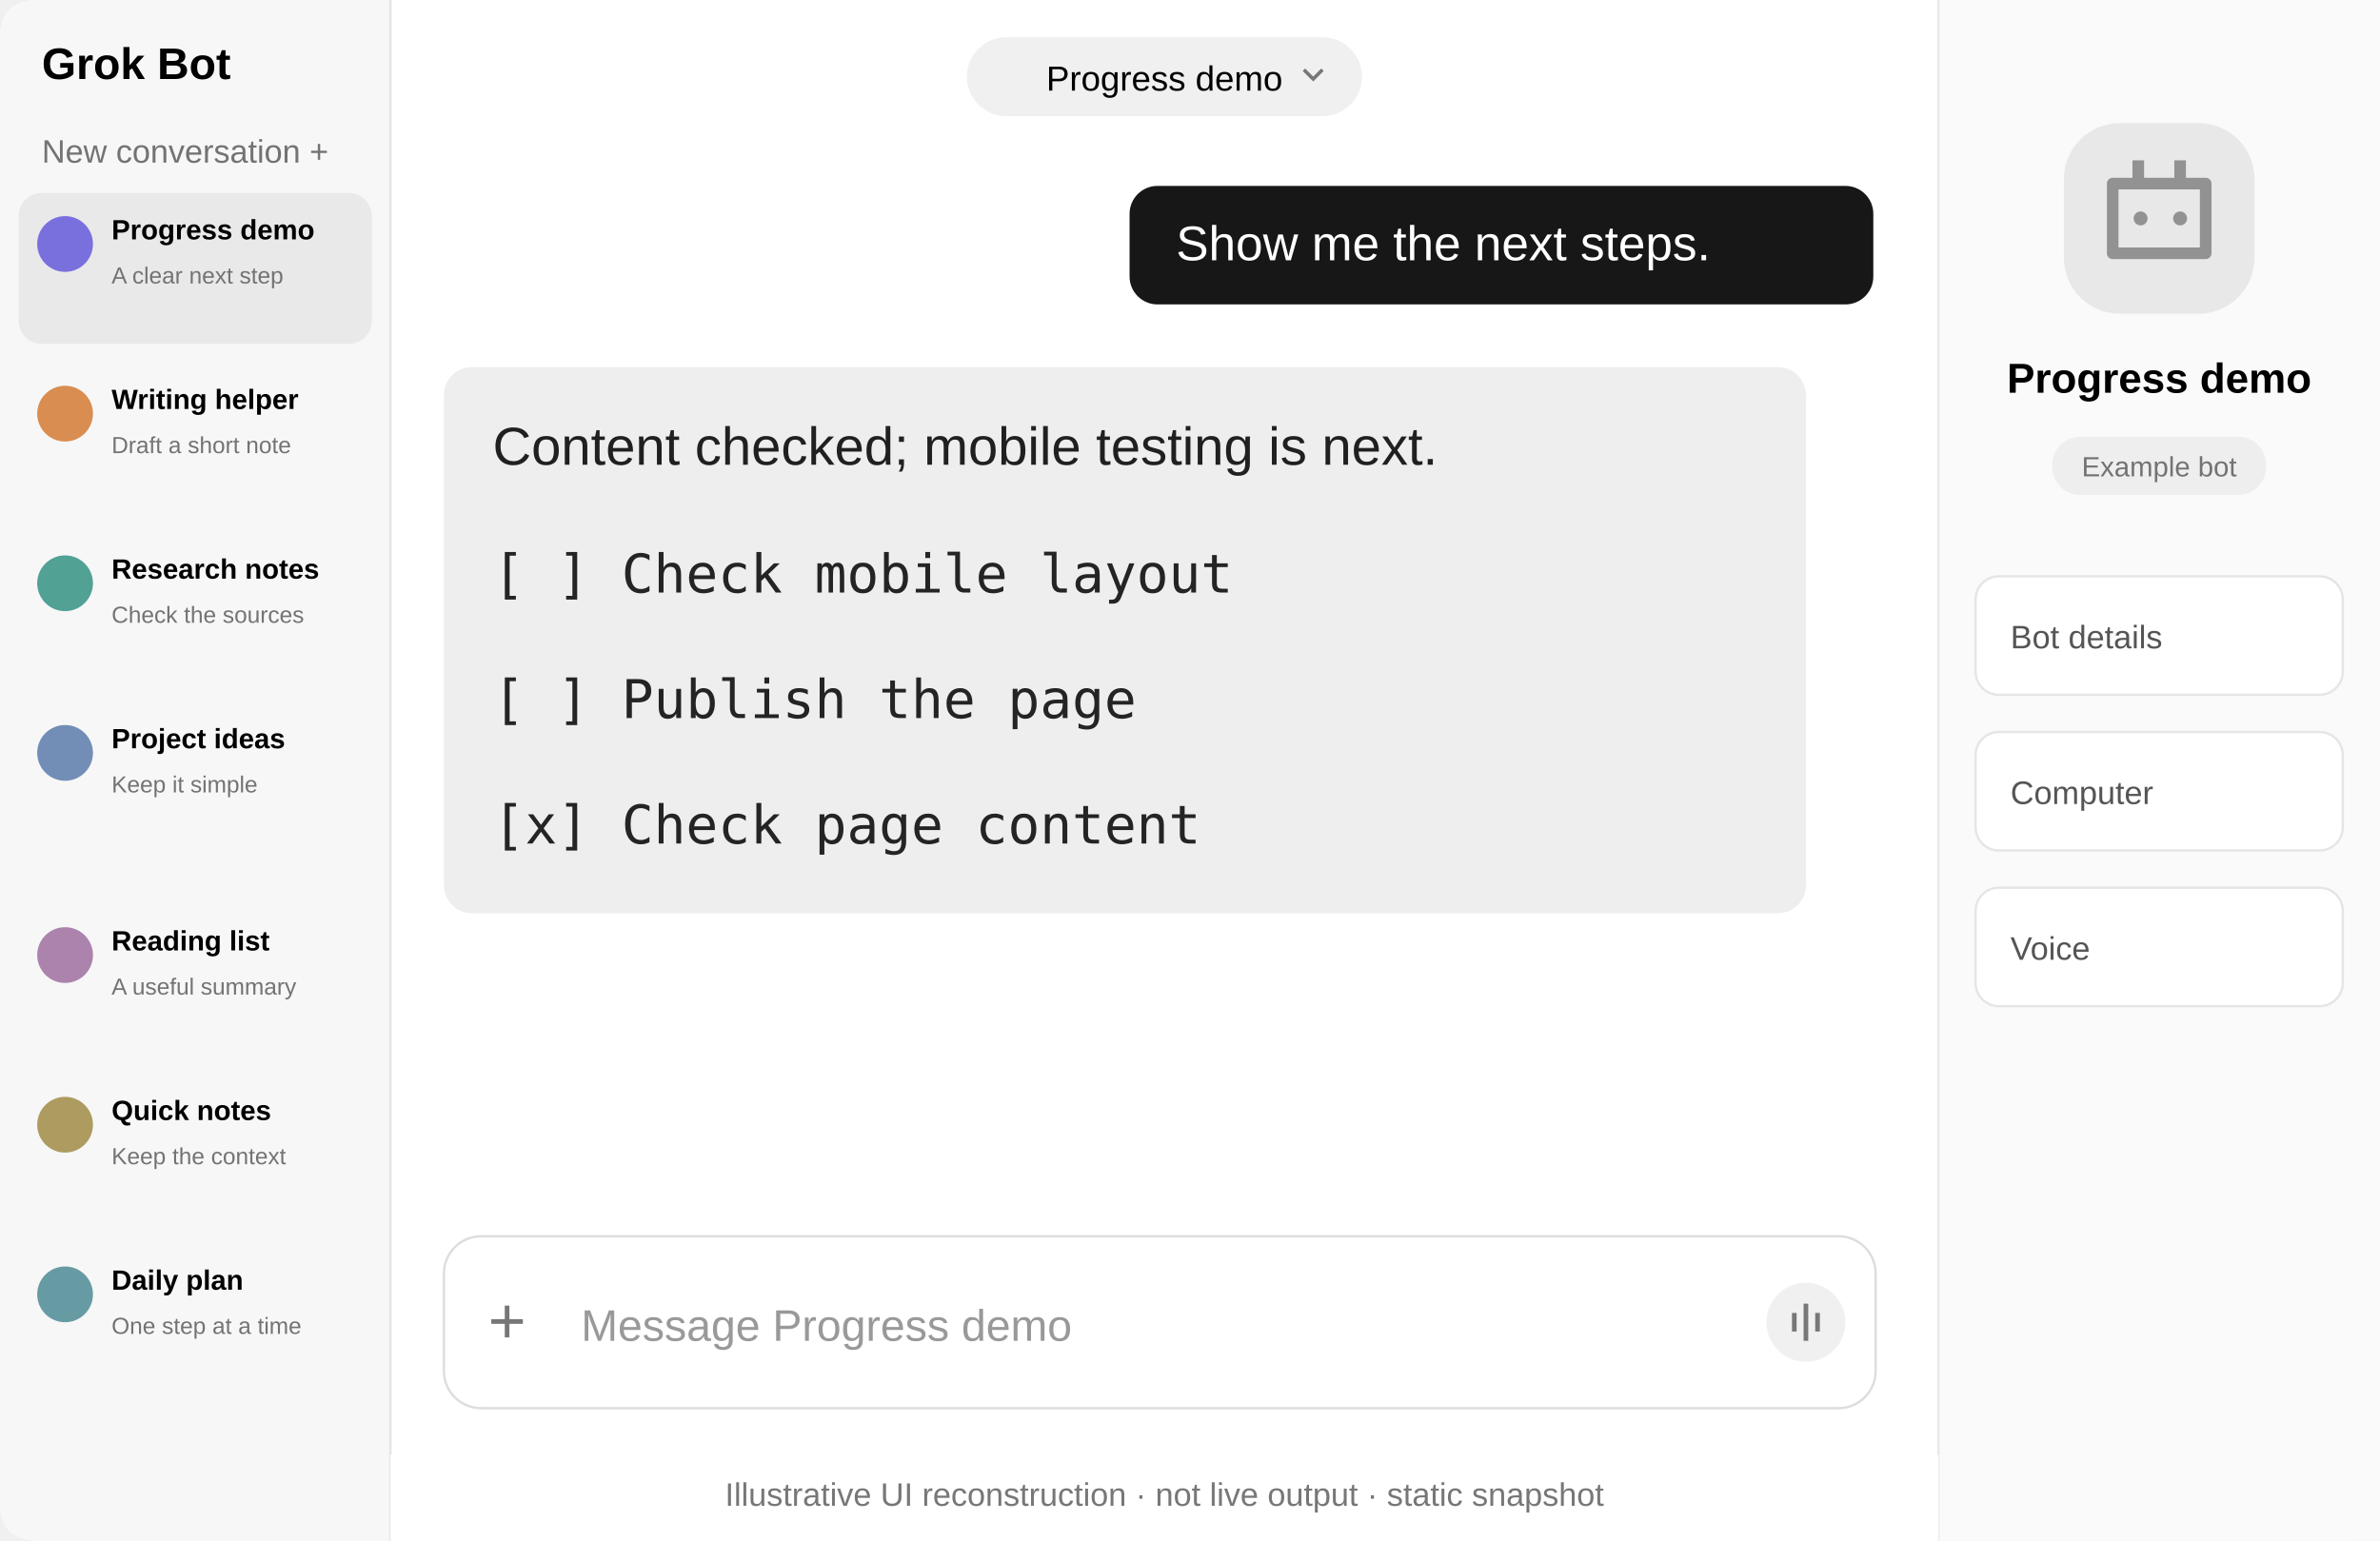
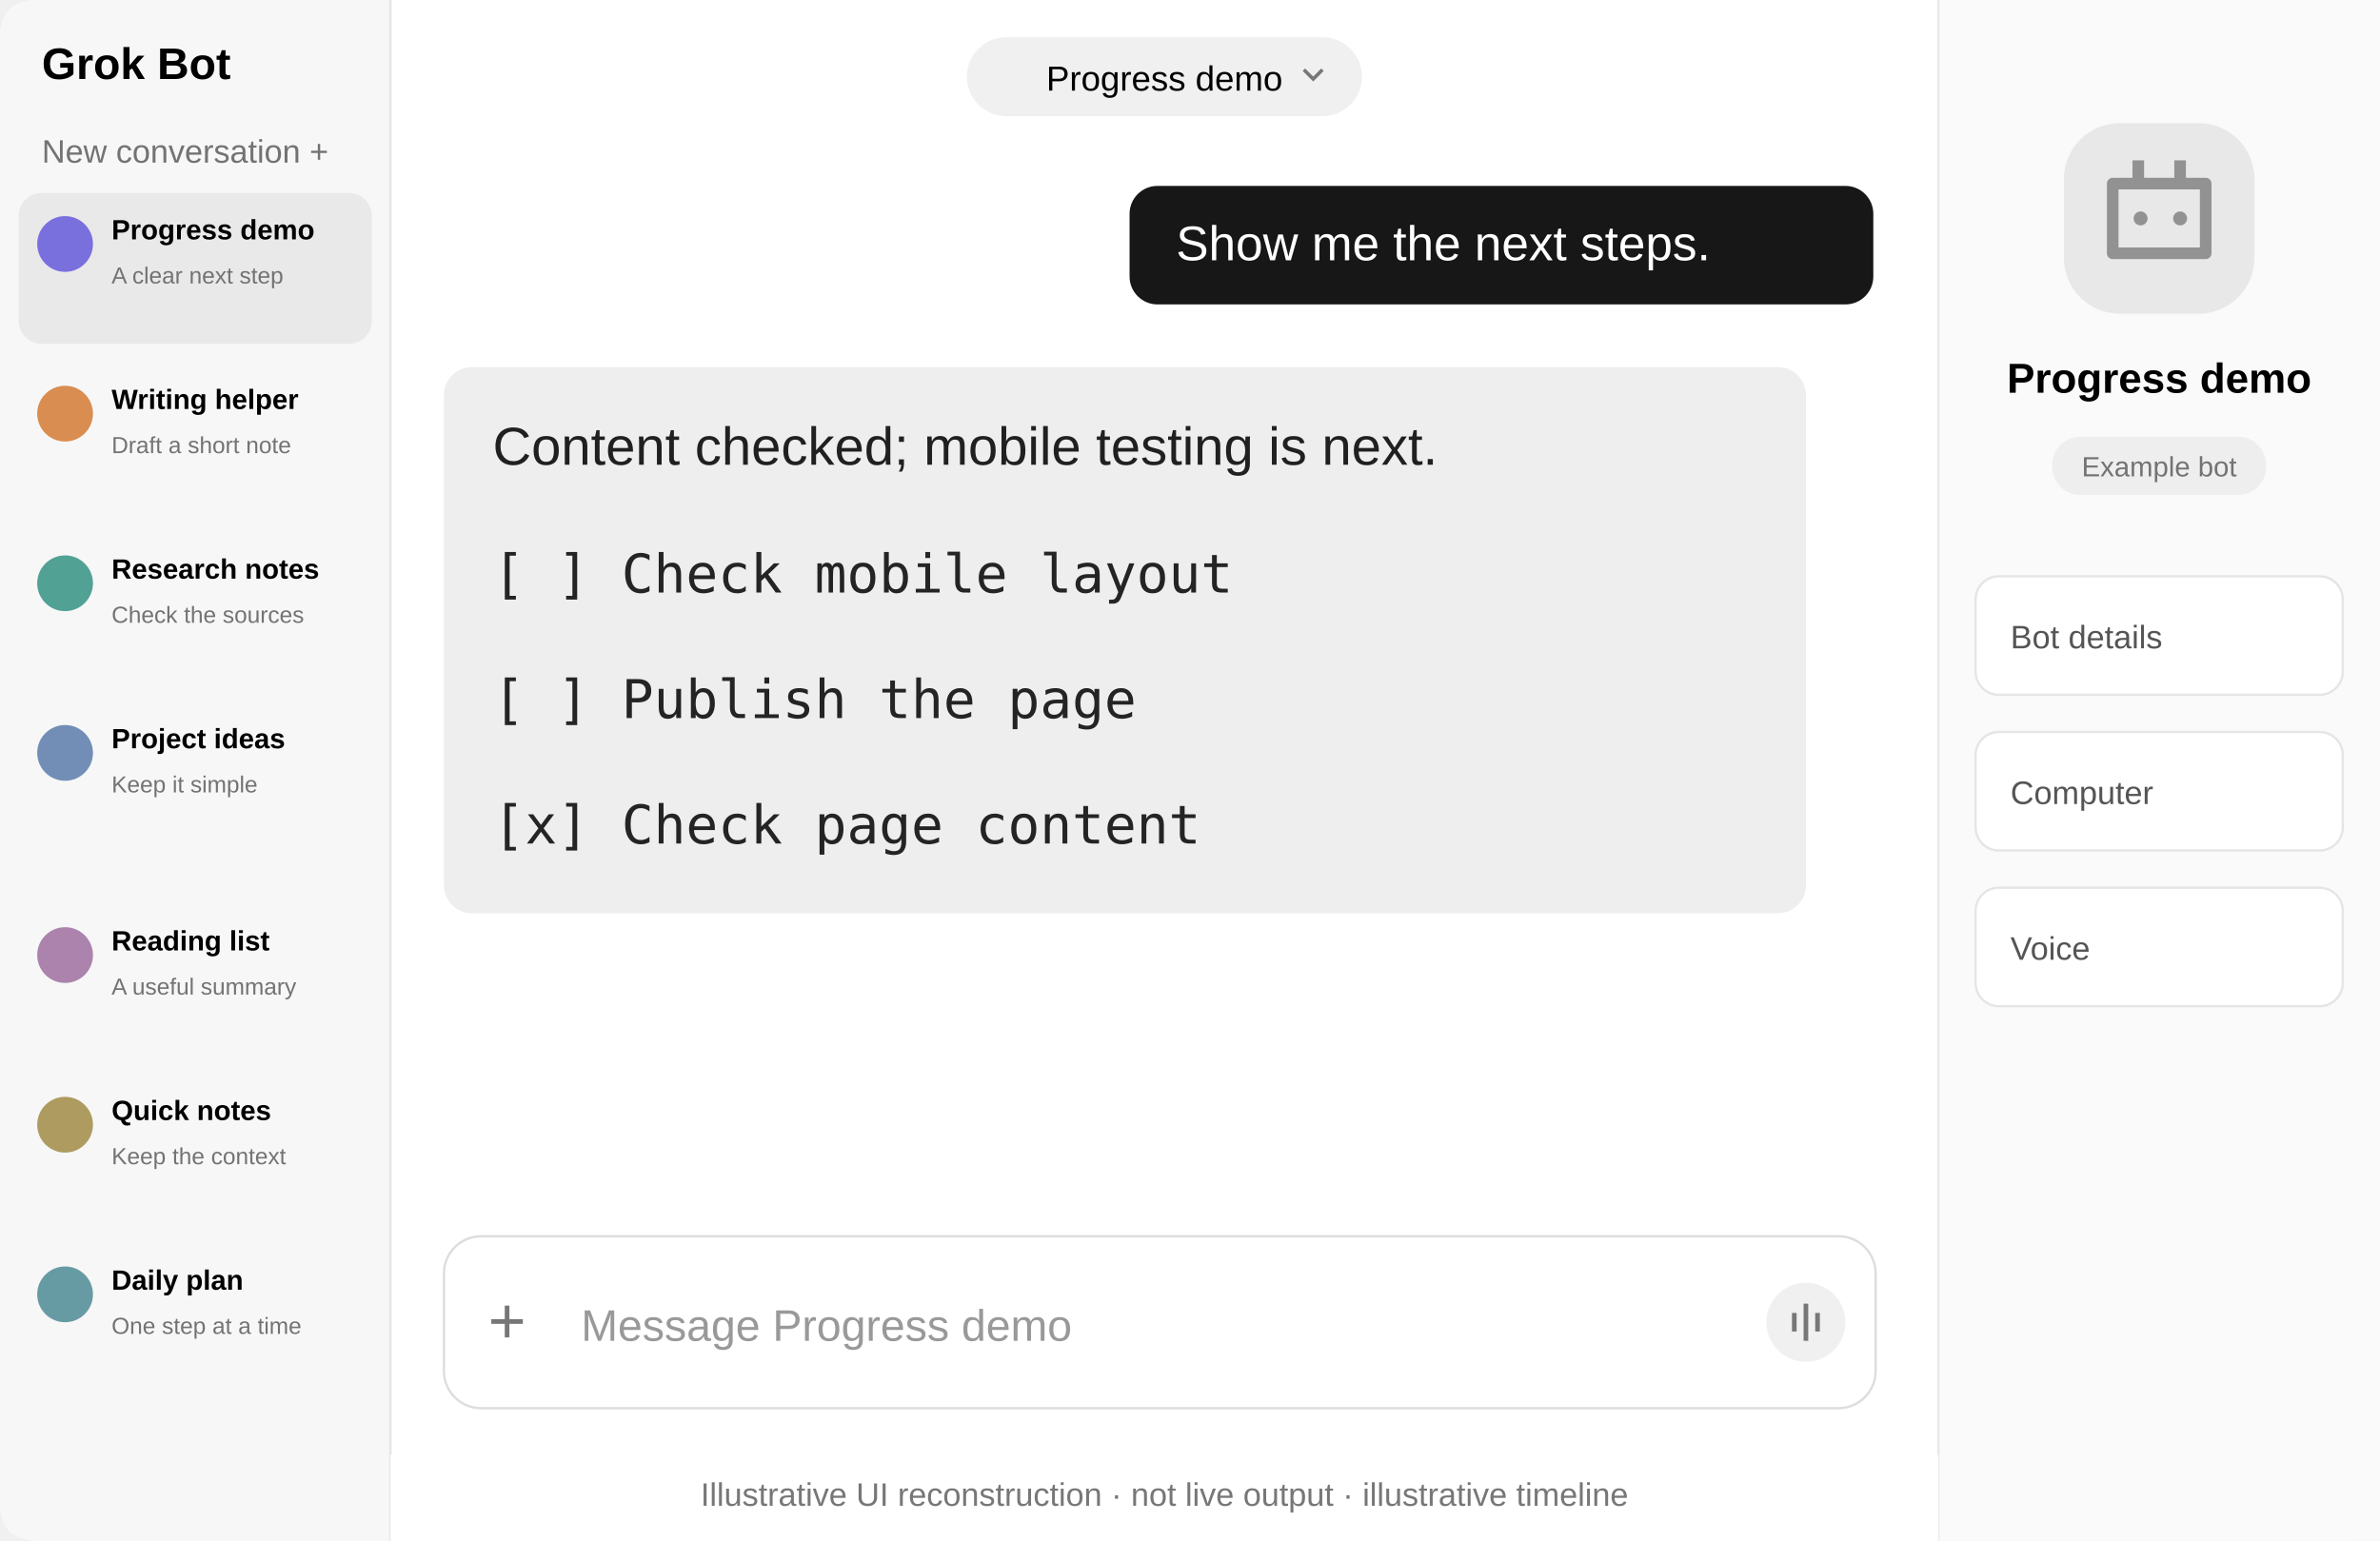
<svg xmlns="http://www.w3.org/2000/svg" width="1024" height="663" viewBox="0 0 1024 663" role="img" aria-labelledby="title desc">
-   <style>text{font-family:Arial,sans-serif}.muted{fill:#737373}.scene{opacity:0}.first{opacity:1}.task{font-family:monospace;font-size:23px;fill:#242424}.lead{font-size:23px;fill:#202020}
- 
- @media (max-width:600px){#left-panel,#right-panel{display:none}#responsive-frame{transform:translate(-260px,-100px) scale(1.5)}.camera{animation:none!important}}
- </style>
+   <style>text{font-family:Arial,sans-serif}.muted{fill:#737373}.task{font-family:monospace;font-size:23px;fill:#242424}.lead{font-size:23px;fill:#202020}</style>
  <rect width="1024" height="663" rx="16" fill="#fff" />
  <g id="responsive-frame">
-     <g class="camera">
+     <g class="camera" transform="translate(0 0) scale(1)" opacity="1">
      <g id="left-panel">
        <path d="M16 0H168V663H16Q0 663 0 647V16Q0 0 16 0" fill="#f7f7f7" />
        <text x="18" y="34" font-size="19" font-weight="bold">Grok Bot</text>
        <text x="18" y="70" font-size="14" class="muted">New conversation +</text>
        <rect x="8" y="83" width="152" height="65" rx="10" fill="#e9e9e9" />
        <circle cx="28" cy="105" r="12" fill="#7970dd" />
        <text x="48" y="103" font-size="12" font-weight="bold">Progress demo</text>
        <text x="48" y="122" font-size="10" class="muted">A clear next step</text>
        <circle cx="28" cy="178" r="12" fill="#d98d50" />
        <text x="48" y="176" font-size="12" font-weight="bold">Writing helper</text>
        <text x="48" y="195" font-size="10" class="muted">Draft a short note</text>
        <circle cx="28" cy="251" r="12" fill="#52a195" />
        <text x="48" y="249" font-size="12" font-weight="bold">Research notes</text>
        <text x="48" y="268" font-size="10" class="muted">Check the sources</text>
        <circle cx="28" cy="324" r="12" fill="#728eb6" />
        <text x="48" y="322" font-size="12" font-weight="bold">Project ideas</text>
        <text x="48" y="341" font-size="10" class="muted">Keep it simple</text>
        <circle cx="28" cy="411" r="12" fill="#ab83ad" />
        <text x="48" y="409" font-size="12" font-weight="bold">Reading list</text>
        <text x="48" y="428" font-size="10" class="muted">A useful summary</text>
        <circle cx="28" cy="484" r="12" fill="#ae9b60" />
        <text x="48" y="482" font-size="12" font-weight="bold">Quick notes</text>
        <text x="48" y="501" font-size="10" class="muted">Keep the context</text>
        <circle cx="28" cy="557" r="12" fill="#679ba4" />
        <text x="48" y="555" font-size="12" font-weight="bold">Daily plan</text>
        <text x="48" y="574" font-size="10" class="muted">One step at a time</text>
      </g>
      <g id="right-panel">
        <rect x="834" width="190" height="663" fill="#fafafa" />
        <path d="M834 0V663" stroke="#e9e9e9" />
        <rect x="888" y="53" width="82" height="82" rx="24" fill="#e8e8e8" />
        <path d="M909 79h40v30h-40zM920 69v10m18-10v10" fill="none" stroke="#929292" stroke-width="5" stroke-linejoin="round" />
        <circle cx="921" cy="94" r="3" fill="#929292" />
        <circle cx="938" cy="94" r="3" fill="#929292" />
        <text x="929" y="169" text-anchor="middle" font-size="18" font-weight="bold">Progress demo</text>
        <rect x="883" y="188" width="92" height="25" rx="12" fill="#eee" />
        <text x="929" y="205" text-anchor="middle" font-size="12" class="muted">Example bot</text>
        <rect x="850" y="248" width="158" height="51" rx="10" fill="#fff" stroke="#e5e5e5" />
        <text x="865" y="279" font-size="14" fill="#555">Bot details</text>
        <rect x="850" y="315" width="158" height="51" rx="10" fill="#fff" stroke="#e5e5e5" />
        <text x="865" y="346" font-size="14" fill="#555">Computer</text>
        <rect x="850" y="382" width="158" height="51" rx="10" fill="#fff" stroke="#e5e5e5" />
        <text x="865" y="413" font-size="14" fill="#555">Voice</text>
      </g>
      <g id="chat-panel">
        <path d="M168 0V663" stroke="#e5e5e5" />
        <rect x="416" y="16" width="170" height="34" rx="17" fill="#f0f0f0" />
        <text x="501" y="39" text-anchor="middle" font-size="15">Progress demo</text>
        <path d="m561 30 4 4 4-4" fill="none" stroke="#777" stroke-width="1.5" />
        <g id="user-bubble">
          <rect x="486" y="80" width="320" height="51" rx="12" fill="#171717" />
          <text x="506" y="112" fill="#fff" font-size="21">Show me the next steps.</text>
        </g>
-         <g class="scene first" id="snapshot-1">
+         <g class="scene scene-0" id="snapshot-1" opacity="1">
          <g id="assistant-bubble-1">
            <rect x="191" y="158" width="586" height="235" rx="12" fill="#eee" />
            <text class="lead" x="212" y="200">Content checked; mobile testing is next.</text>
            <text class="task" x="212" y="255">[ ] Check mobile layout</text>
            <text class="task" x="212" y="309">[ ] Publish the page</text>
            <text class="task" x="212" y="363">[x] Check page content</text>
          </g>
        </g>
        <g id="input-box">
          <rect x="191" y="532" width="616" height="74" rx="16" fill="#fff" stroke="#ddd" />
          <text x="210" y="578" font-size="28" fill="#777">+</text>
          <text x="250" y="577" font-size="19" fill="#999">Message Progress demo</text>
          <circle cx="777" cy="569" r="17" fill="#f0f0f0" />
          <path d="M772 565v8m5-12v16m5-12v8" stroke="#777" stroke-width="2" />
        </g>
      </g>
    </g>
  </g>
  <rect x="168" y="626" width="666" height="37" fill="#fff" />
-   <text x="501" y="648" text-anchor="middle" font-size="14" fill="#777">Illustrative UI reconstruction · not live output · static snapshot</text>
+   <text x="501" y="648" text-anchor="middle" font-size="14" fill="#777">Illustrative UI reconstruction · not live output · illustrative timeline</text>
</svg>
